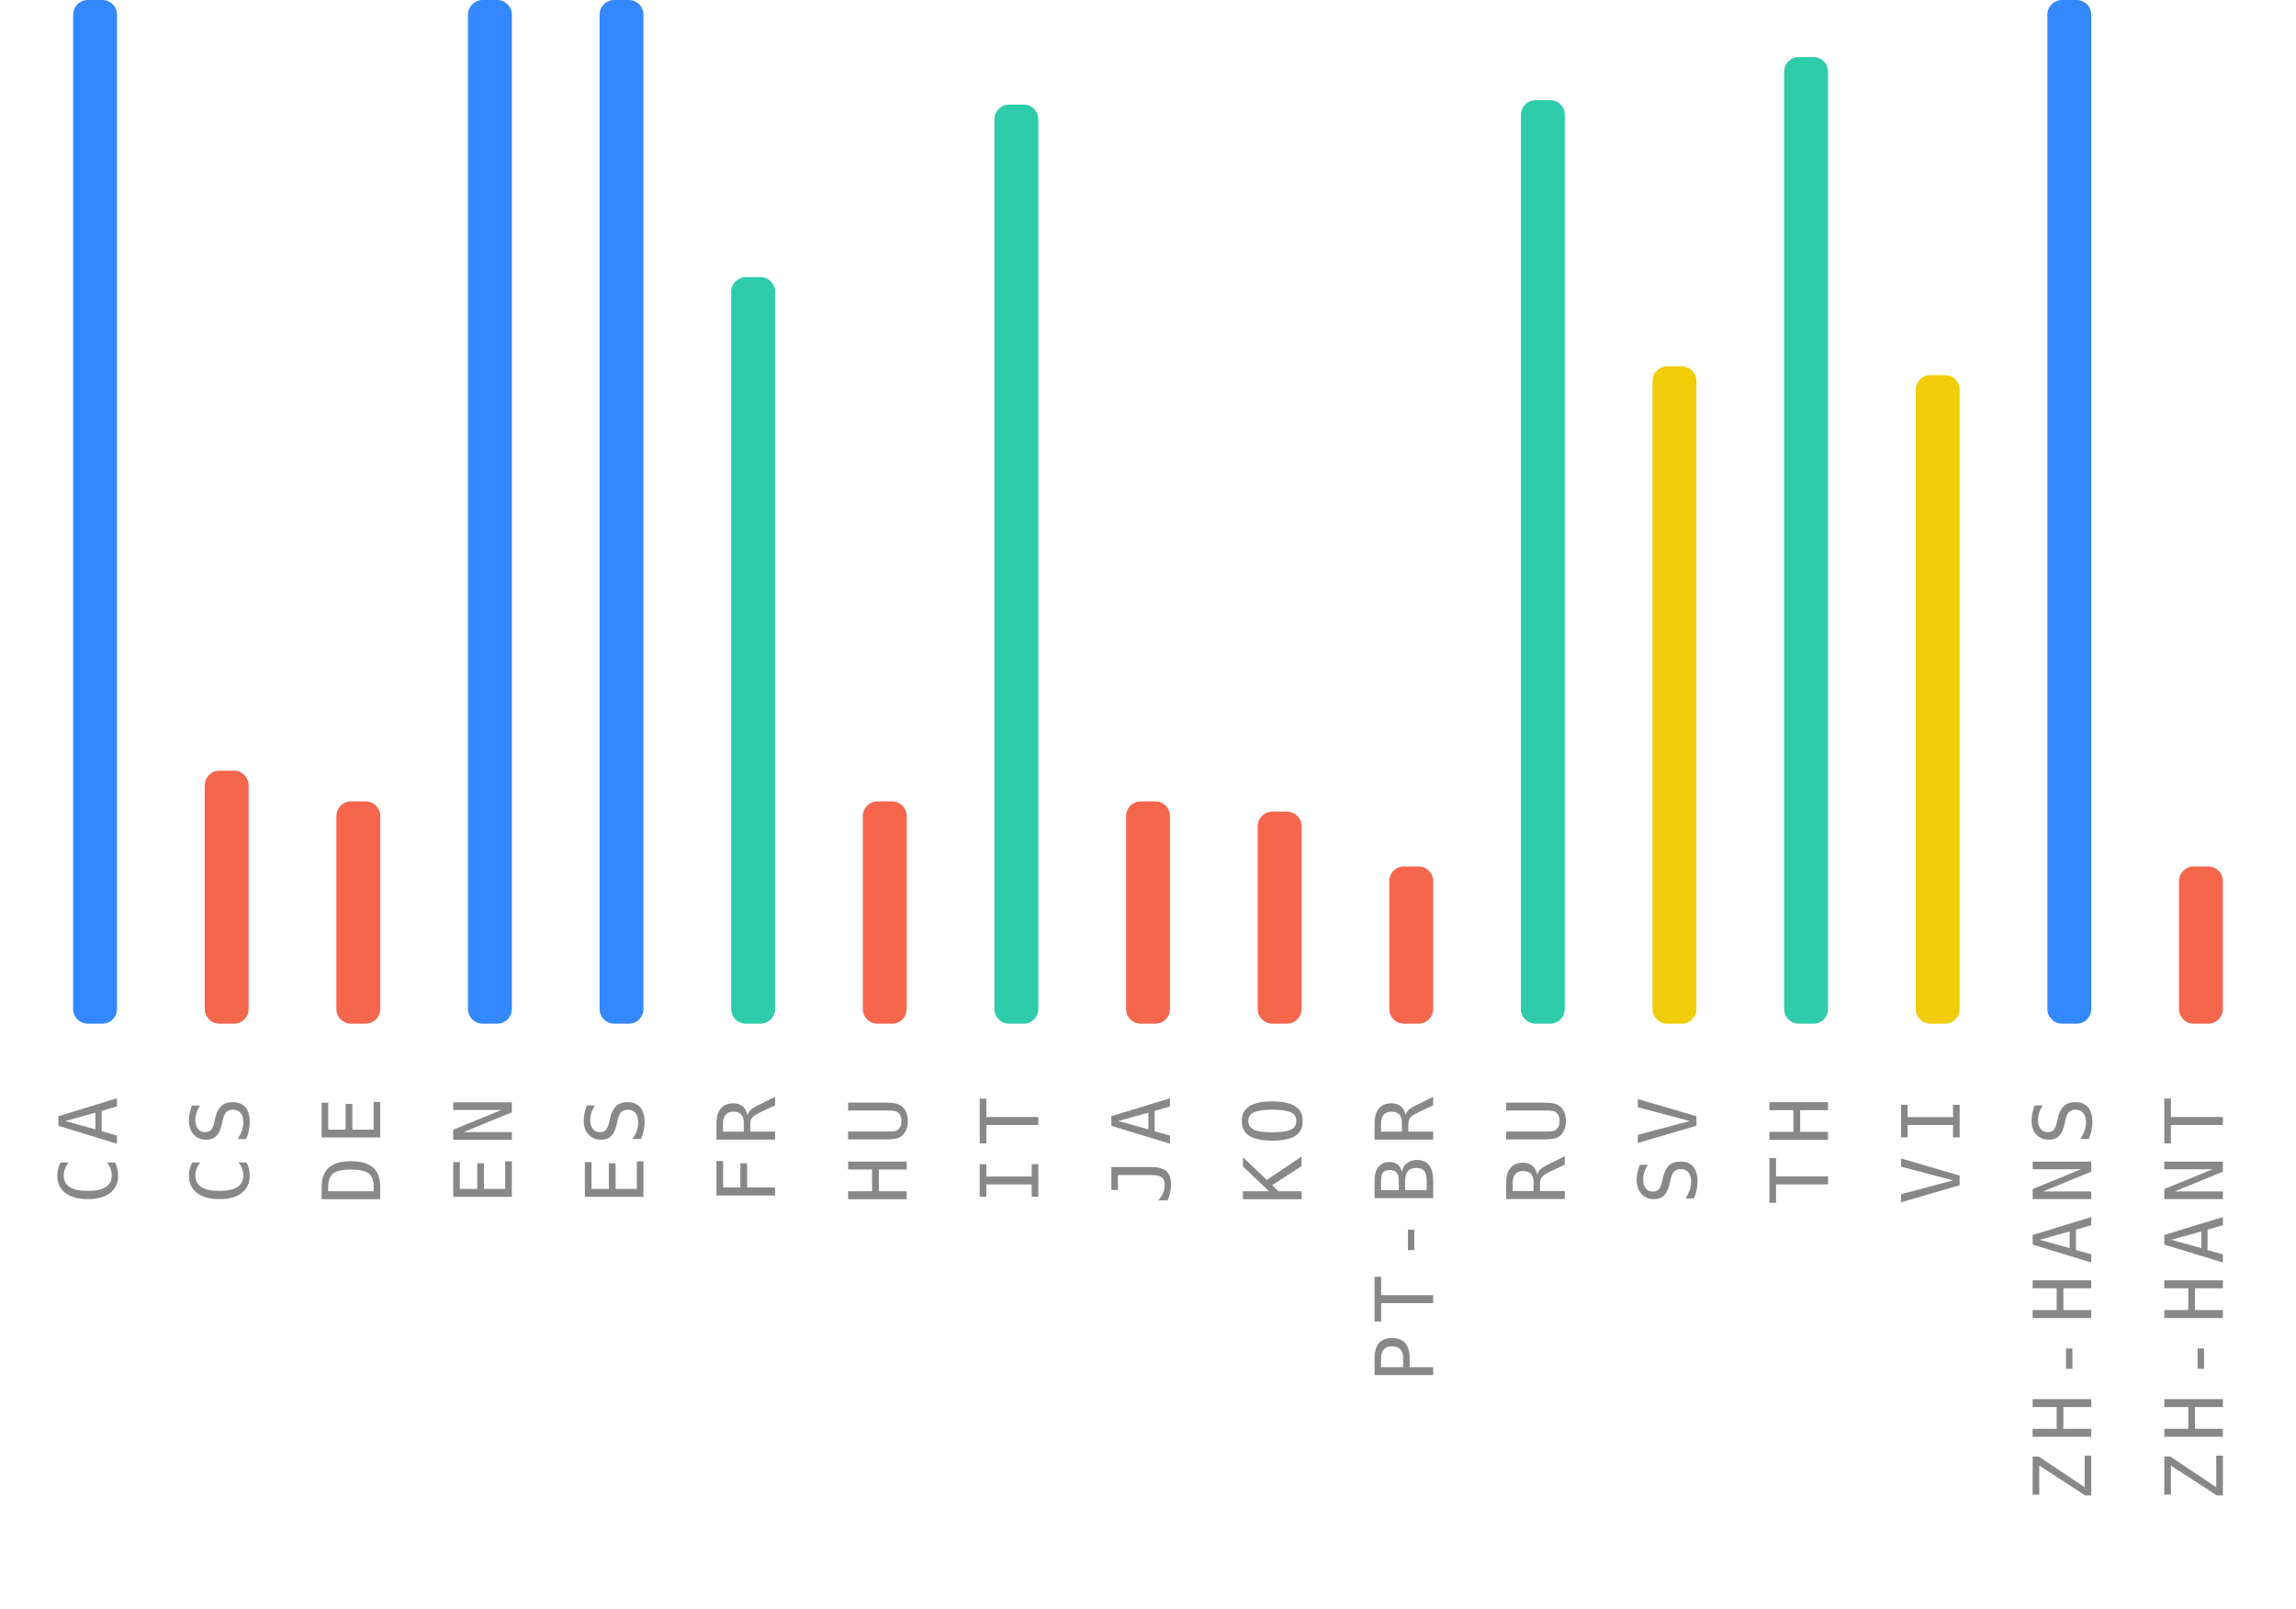
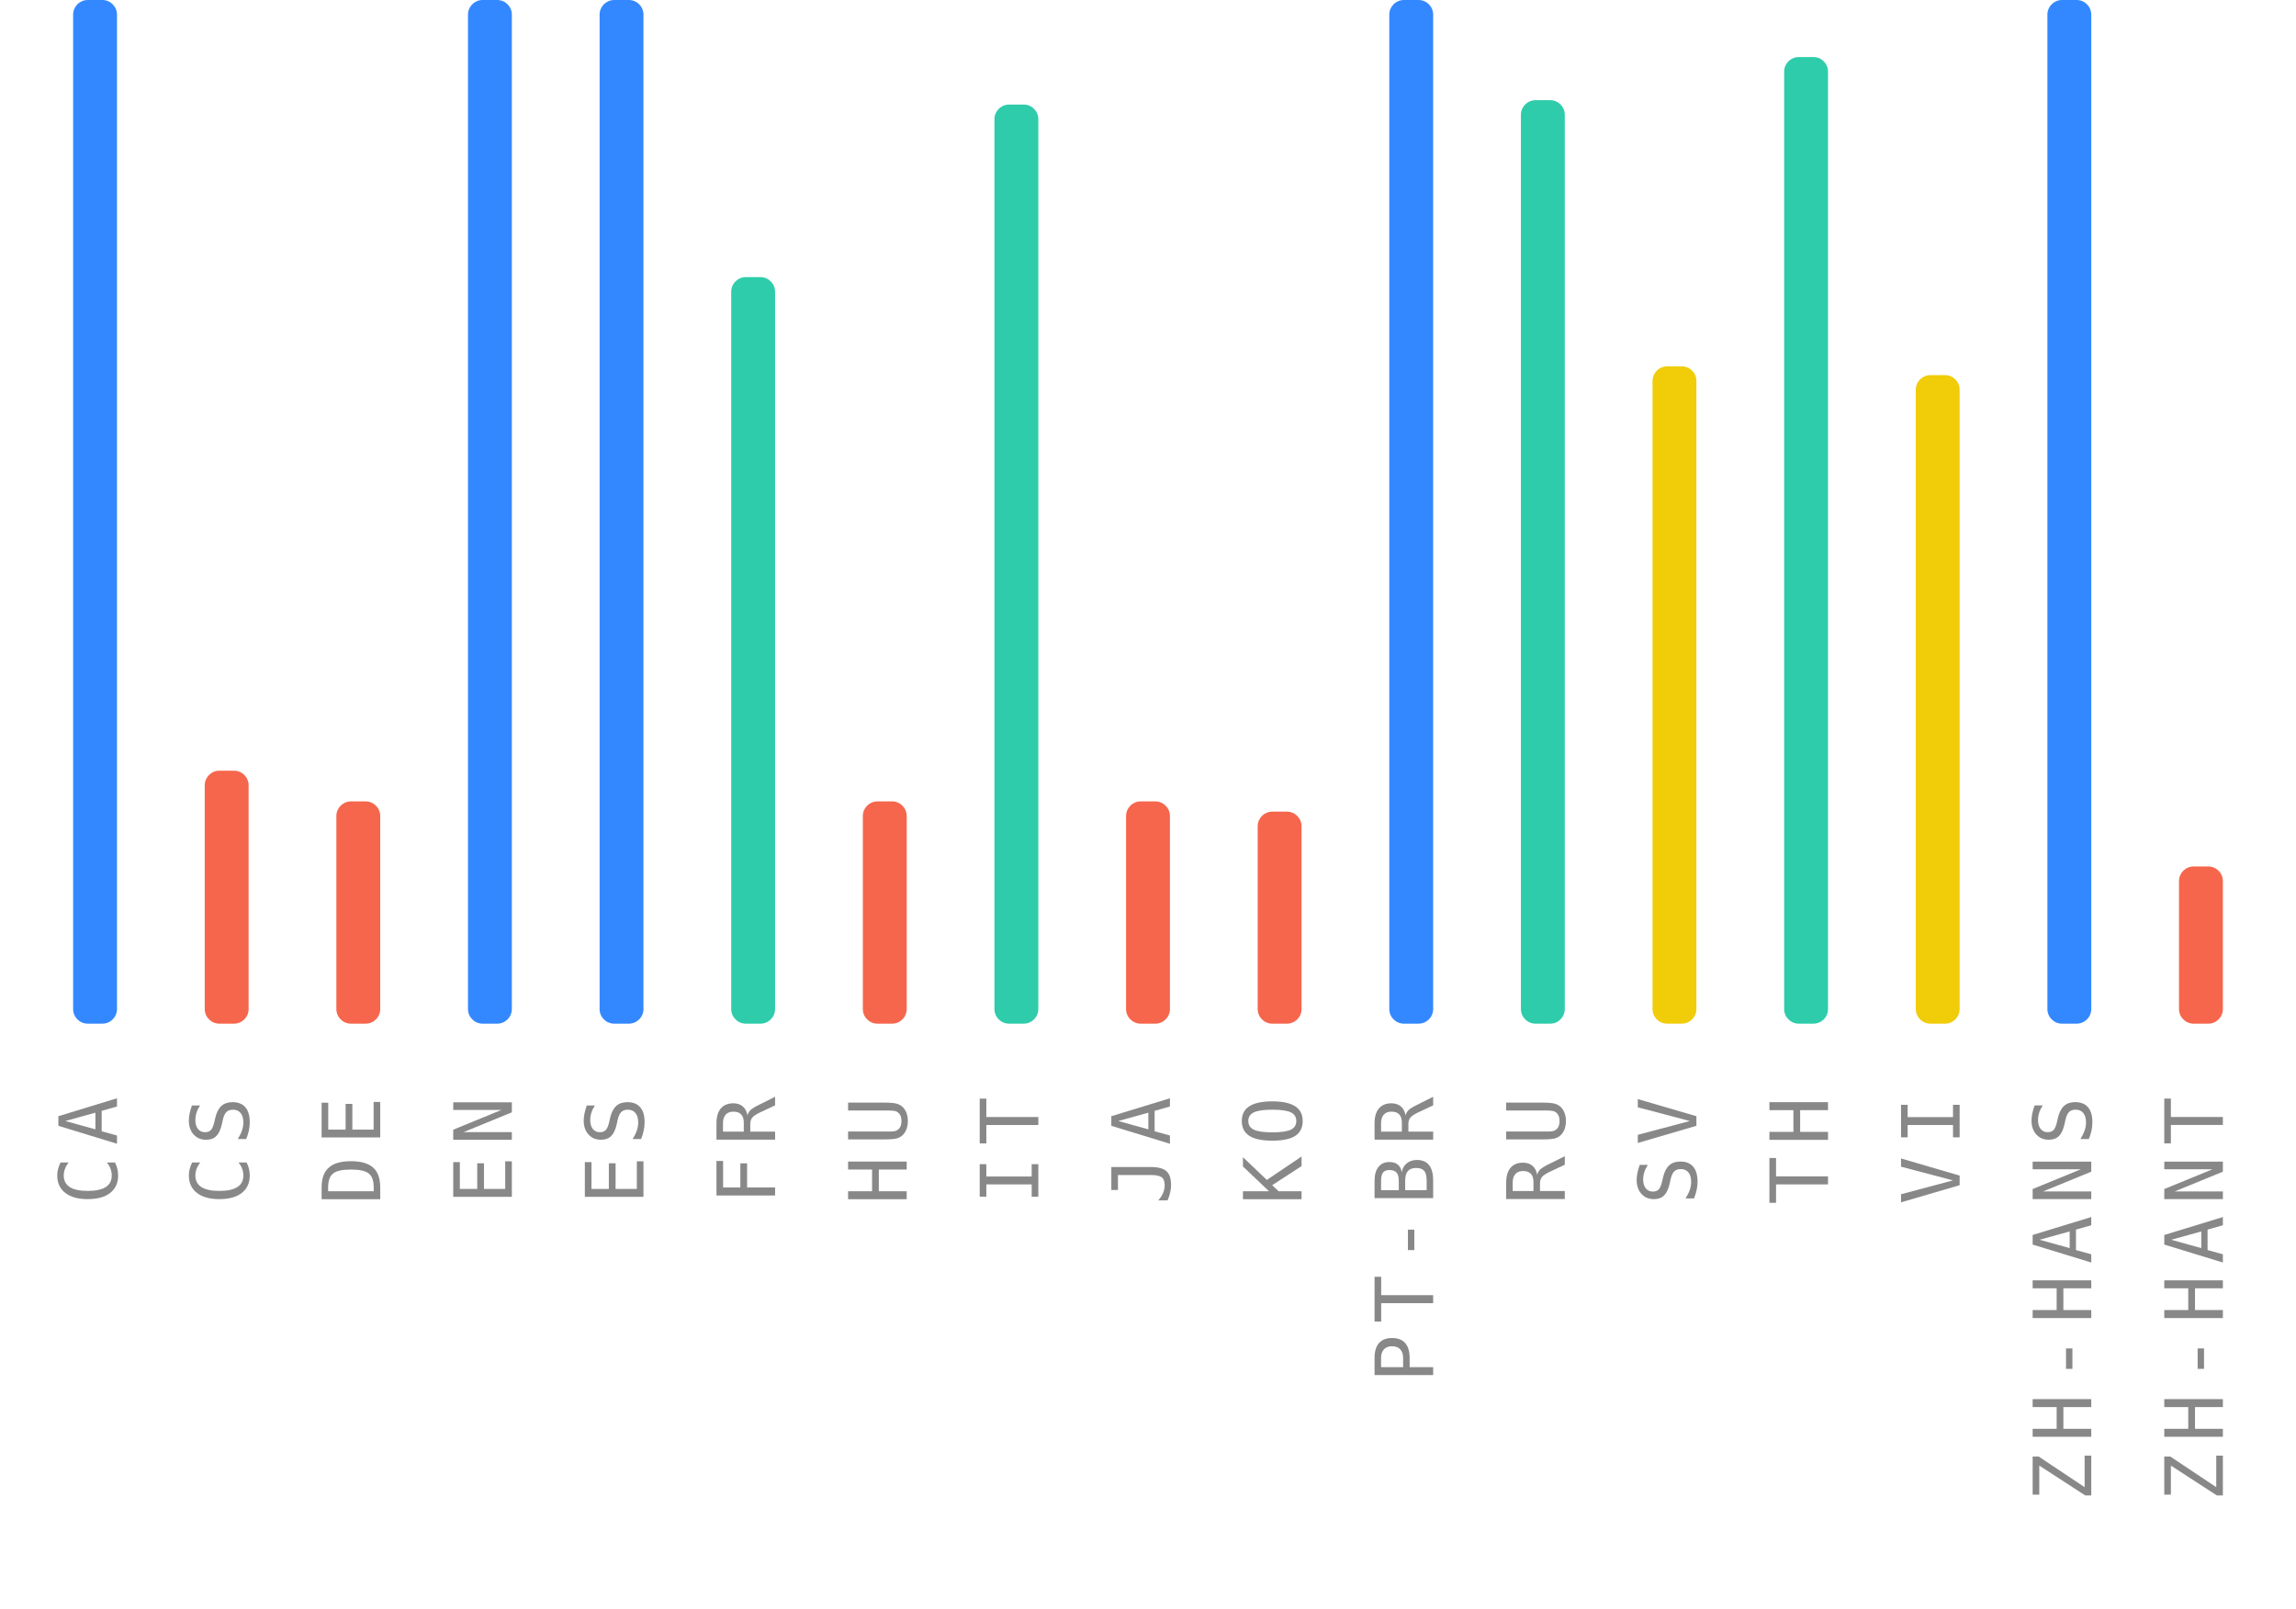
<svg xmlns="http://www.w3.org/2000/svg" width="314" height="220">
  <g>
    <text style="font-size: 11px; font-family: monospace; letter-spacing: 1.5px; fill: #888; text-anchor: end;" x="-150" y="16" transform="rotate(-90)">CA</text>
    <rect style="fill: #3388ff;" height="140" width="6" rx="2" y="0" x="10" />
    <text style="font-size: 11px; font-family: monospace; letter-spacing: 1.5px; fill: #888; text-anchor: end;" x="-150" y="34" transform="rotate(-90)">CS</text>
    <rect style="fill: #f6664c;" height="34.6" width="6" rx="2" y="105.4" x="28" />
    <text style="font-size: 11px; font-family: monospace; letter-spacing: 1.5px; fill: #888; text-anchor: end;" x="-150" y="52" transform="rotate(-90)">DE</text>
    <rect style="fill: #f6664c;" height="30.4" width="6" rx="2" y="109.6" x="46" />
    <text style="font-size: 11px; font-family: monospace; letter-spacing: 1.5px; fill: #888; text-anchor: end;" x="-150" y="70" transform="rotate(-90)">EN</text>
    <rect style="fill: #3388ff;" height="140" width="6" rx="2" y="0" x="64" />
    <text style="font-size: 11px; font-family: monospace; letter-spacing: 1.5px; fill: #888; text-anchor: end;" x="-150" y="88" transform="rotate(-90)">ES</text>
    <rect style="fill: #3388ff;" height="140" width="6" rx="2" y="0" x="82" />
    <text style="font-size: 11px; font-family: monospace; letter-spacing: 1.5px; fill: #888; text-anchor: end;" x="-150" y="106" transform="rotate(-90)">FR</text>
    <rect style="fill: #2eccaa;" height="102.1" width="6" rx="2" y="37.9" x="100" />
    <text style="font-size: 11px; font-family: monospace; letter-spacing: 1.5px; fill: #888; text-anchor: end;" x="-150" y="124" transform="rotate(-90)">HU</text>
    <rect style="fill: #f6664c;" height="30.4" width="6" rx="2" y="109.6" x="118" />
    <text style="font-size: 11px; font-family: monospace; letter-spacing: 1.5px; fill: #888; text-anchor: end;" x="-150" y="142" transform="rotate(-90)">IT</text>
    <rect style="fill: #2eccaa;" height="125.7" width="6" rx="2" y="14.3" x="136" />
    <text style="font-size: 11px; font-family: monospace; letter-spacing: 1.5px; fill: #888; text-anchor: end;" x="-150" y="160" transform="rotate(-90)">JA</text>
    <rect style="fill: #f6664c;" height="30.4" width="6" rx="2" y="109.6" x="154" />
    <text style="font-size: 11px; font-family: monospace; letter-spacing: 1.5px; fill: #888; text-anchor: end;" x="-150" y="178" transform="rotate(-90)">KO</text>
    <rect style="fill: #f6664c;" height="29" width="6" rx="2" y="111" x="172" />
    <text style="font-size: 11px; font-family: monospace; letter-spacing: 1.5px; fill: #888; text-anchor: end;" x="-150" y="196" transform="rotate(-90)">PT-BR</text>
-     <rect style="fill: #f6664c;" height="21.5" width="6" rx="2" y="118.5" x="190" />
+     <rect style="fill: #3388ff;" height="140" width="6" rx="2" y="0" x="190" />
    <text style="font-size: 11px; font-family: monospace; letter-spacing: 1.5px; fill: #888; text-anchor: end;" x="-150" y="214" transform="rotate(-90)">RU</text>
    <rect style="fill: #2eccaa;" height="126.3" width="6" rx="2" y="13.7" x="208" />
    <text style="font-size: 11px; font-family: monospace; letter-spacing: 1.5px; fill: #888; text-anchor: end;" x="-150" y="232" transform="rotate(-90)">SV</text>
    <rect style="fill: #f1cc09;" height="89.9" width="6" rx="2" y="50.1" x="226" />
    <text style="font-size: 11px; font-family: monospace; letter-spacing: 1.5px; fill: #888; text-anchor: end;" x="-150" y="250" transform="rotate(-90)">TH</text>
    <rect style="fill: #2eccaa;" height="132.2" width="6" rx="2" y="7.8" x="244" />
    <text style="font-size: 11px; font-family: monospace; letter-spacing: 1.5px; fill: #888; text-anchor: end;" x="-150" y="268" transform="rotate(-90)">VI</text>
    <rect style="fill: #f1cc09;" height="88.7" width="6" rx="2" y="51.3" x="262" />
    <text style="font-size: 11px; font-family: monospace; letter-spacing: 1.5px; fill: #888; text-anchor: end;" x="-150" y="286" transform="rotate(-90)">ZH-HANS</text>
    <rect style="fill: #3388ff;" height="140" width="6" rx="2" y="0" x="280" />
    <text style="font-size: 11px; font-family: monospace; letter-spacing: 1.5px; fill: #888; text-anchor: end;" x="-150" y="304" transform="rotate(-90)">ZH-HANT</text>
    <rect style="fill: #f6664c;" height="21.5" width="6" rx="2" y="118.5" x="298" />
  </g>
</svg>
